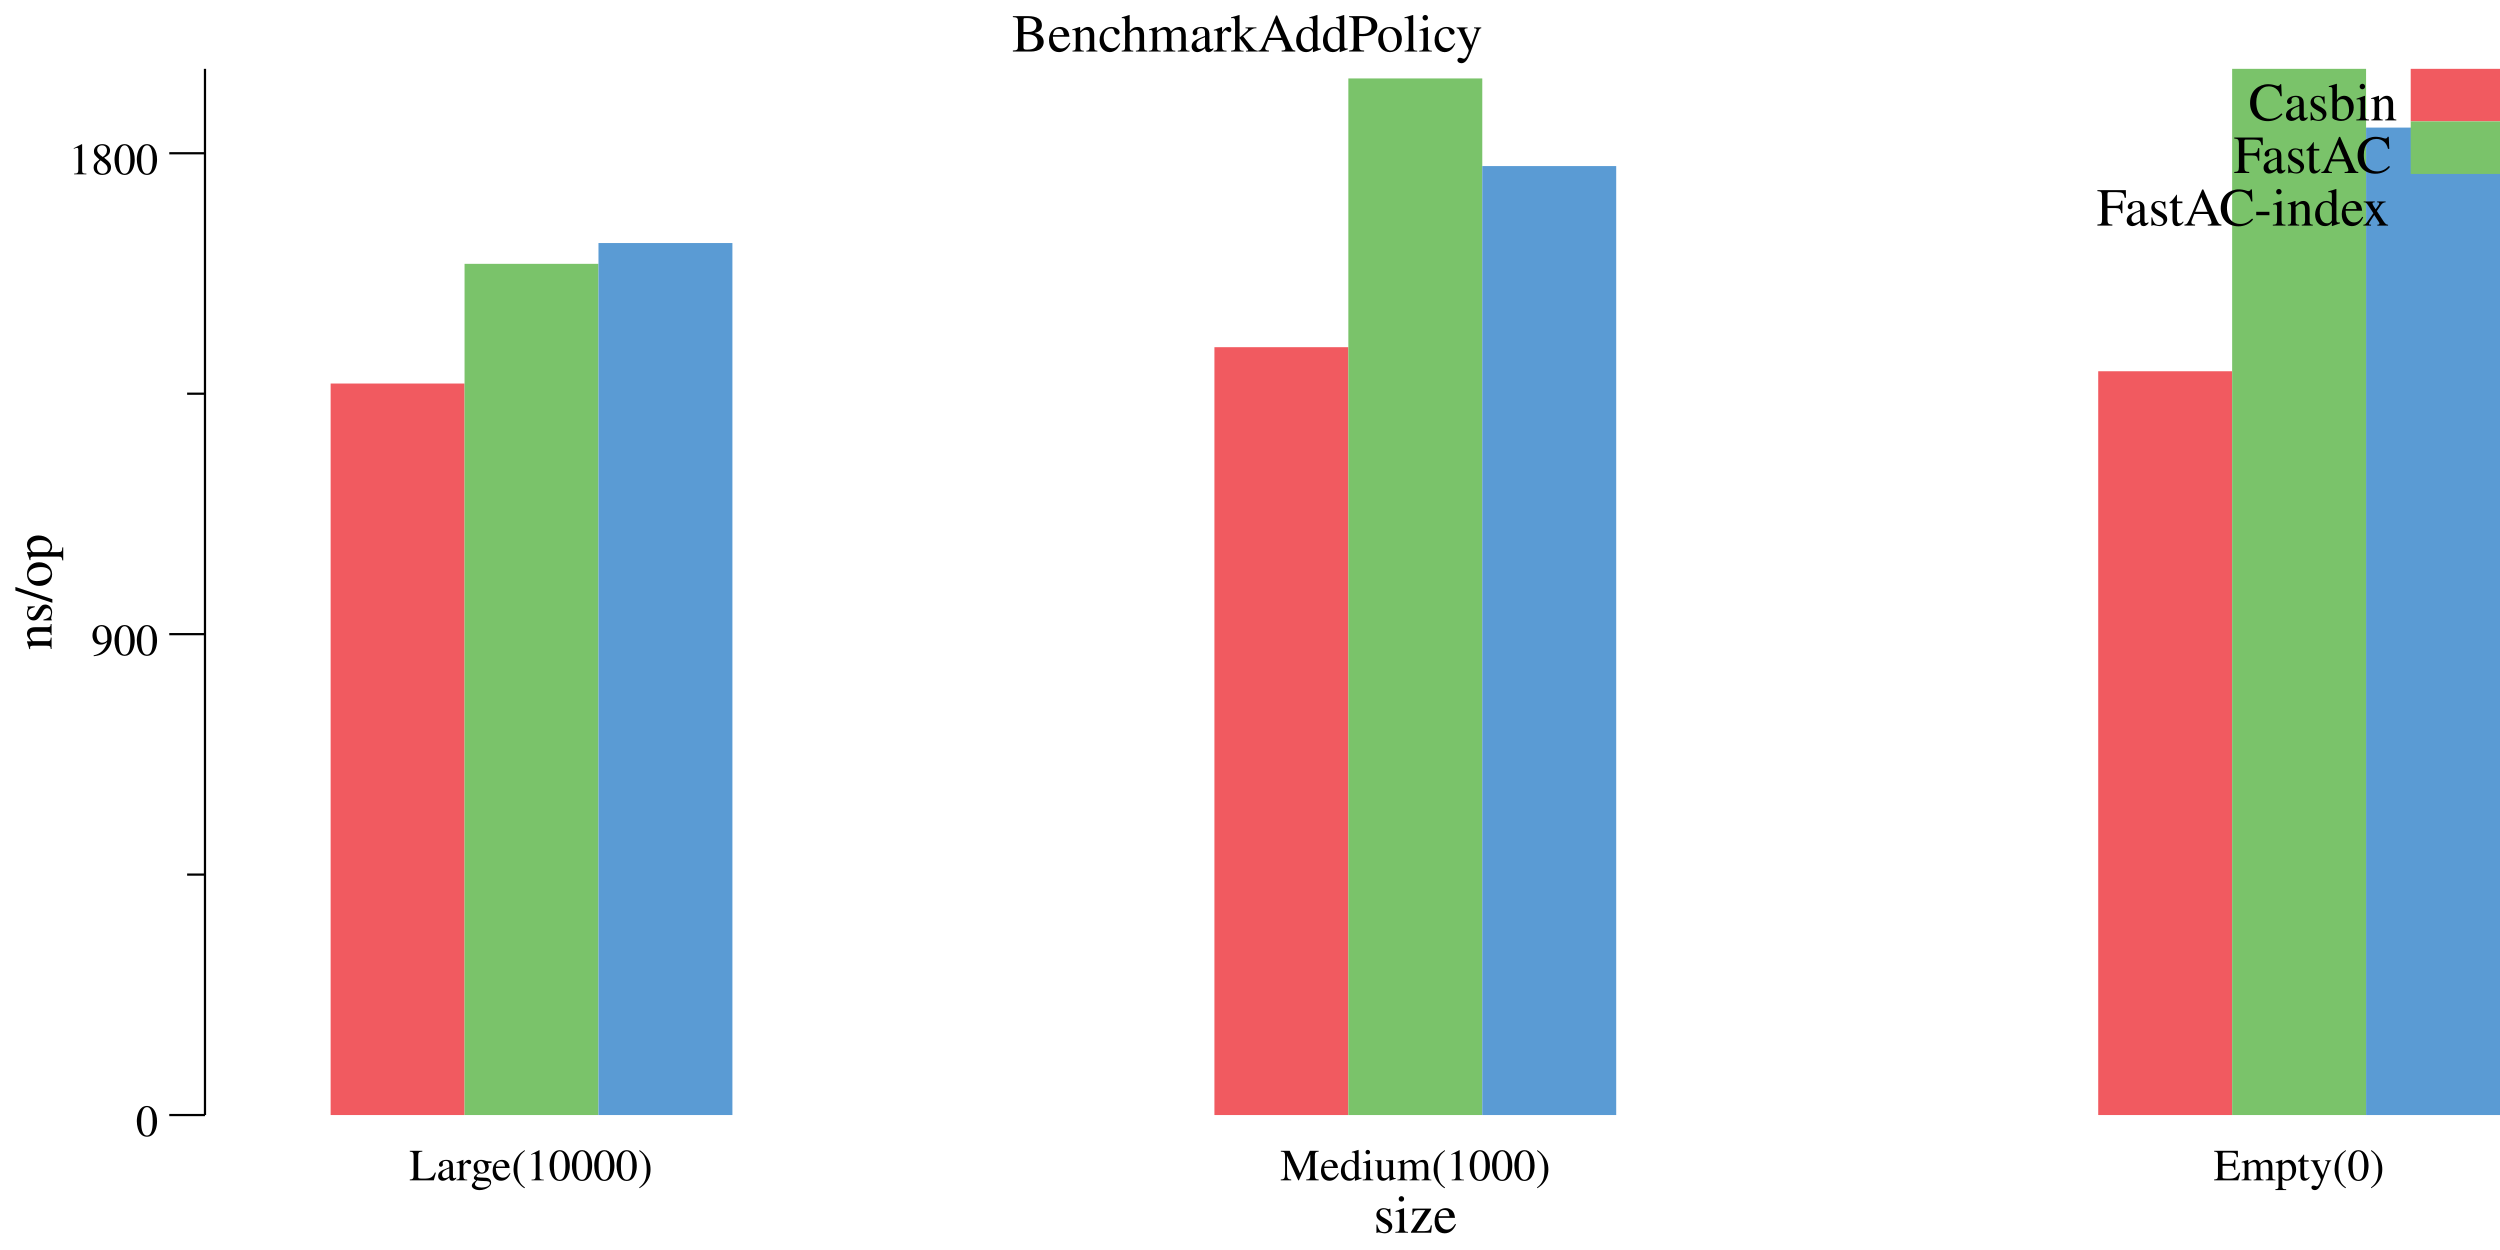
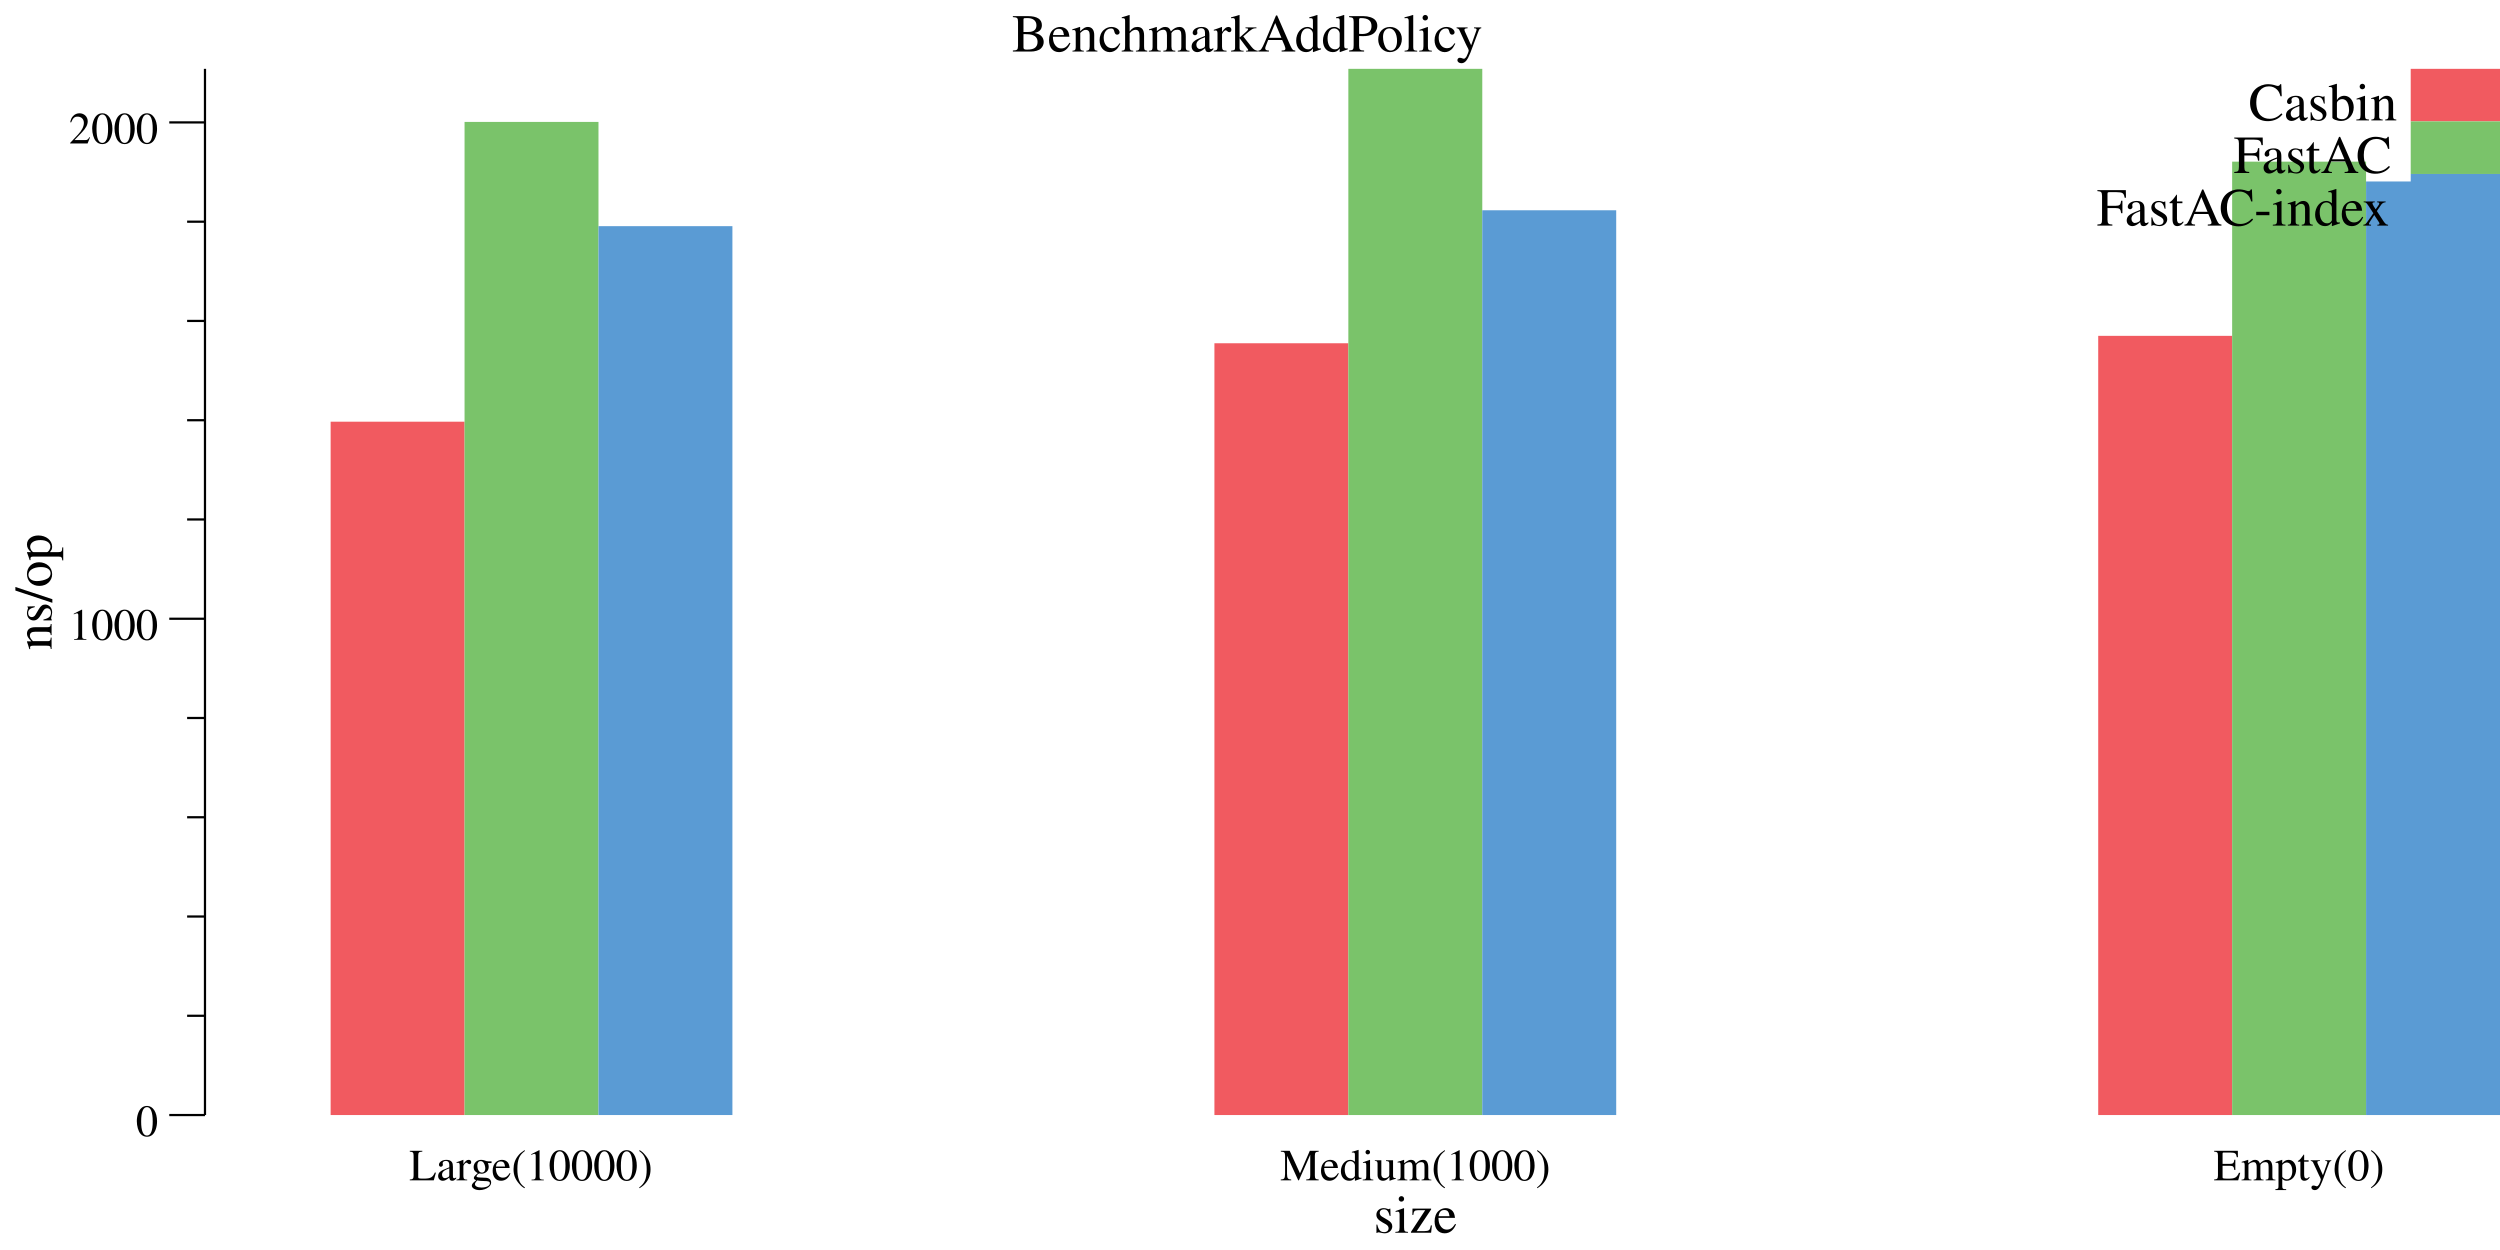
<svg xmlns="http://www.w3.org/2000/svg" width="560pt" height="280pt" viewBox="0 0 560 280">
  <g transform="scale(1, -1) translate(0, -280)">
    <path d="M0,0L560,0L560,280L0,280Z" style="fill:#FFFFFF" />
    <text x="226.68" y="-268.45" transform="scale(1, -1)" style="font-family:Times;font-weight:normal;font-style:normal;font-size:12px">BenchmarkAddPolicy</text>
    <text x="307.7" y="-3.861" transform="scale(1, -1)" style="font-family:Times;font-weight:normal;font-style:normal;font-size:12px">size</text>
    <text x="91.666" y="-15.602" transform="scale(1, -1)" style="font-family:Times;font-weight:normal;font-style:normal;font-size:10px">Large(10000)</text>
    <text x="286.76" y="-15.602" transform="scale(1, -1)" style="font-family:Times;font-weight:normal;font-style:normal;font-size:10px">Medium(1000)</text>
    <text x="495.84" y="-15.602" transform="scale(1, -1)" style="font-family:Times;font-weight:normal;font-style:normal;font-size:10px">Empty(0)</text>
    <g transform="rotate(90)">
      <text x="134.41" y="11.555" transform="scale(1, -1)" style="font-family:Times;font-weight:normal;font-style:normal;font-size:12px">ns/op</text>
    </g>
    <text x="30.416" y="-25.509" transform="scale(1, -1)" style="font-family:Times;font-weight:normal;font-style:normal;font-size:10px">0</text>
-     <text x="20.416" y="-133.23" transform="scale(1, -1)" style="font-family:Times;font-weight:normal;font-style:normal;font-size:10px">900</text>
-     <text x="15.416" y="-240.95" transform="scale(1, -1)" style="font-family:Times;font-weight:normal;font-style:normal;font-size:10px">1800</text>
+     <text x="15.416" y="-136.68" transform="scale(1, -1)" style="font-family:Times;font-weight:normal;font-style:normal;font-size:10px">1000</text>
+     <text x="15.416" y="-247.86" transform="scale(1, -1)" style="font-family:Times;font-weight:normal;font-style:normal;font-size:10px">2000</text>
    <path d="M37.916,30.23L45.916,30.23" style="fill:none;stroke:#000000;stroke-width:0.5" />
-     <path d="M37.916,137.95L45.916,137.95" style="fill:none;stroke:#000000;stroke-width:0.5" />
-     <path d="M37.916,245.67L45.916,245.67" style="fill:none;stroke:#000000;stroke-width:0.5" />
-     <path d="M41.916,84.091L45.916,84.091" style="fill:none;stroke:#000000;stroke-width:0.5" />
-     <path d="M41.916,191.81L45.916,191.81" style="fill:none;stroke:#000000;stroke-width:0.5" />
+     <path d="M37.916,141.4L45.916,141.4" style="fill:none;stroke:#000000;stroke-width:0.5" />
+     <path d="M37.916,252.58L45.916,252.58" style="fill:none;stroke:#000000;stroke-width:0.5" />
+     <path d="M41.916,52.465L45.916,52.465" style="fill:none;stroke:#000000;stroke-width:0.5" />
+     <path d="M41.916,74.7L45.916,74.7" style="fill:none;stroke:#000000;stroke-width:0.5" />
+     <path d="M41.916,96.935L45.916,96.935" style="fill:none;stroke:#000000;stroke-width:0.5" />
+     <path d="M41.916,119.17L45.916,119.17" style="fill:none;stroke:#000000;stroke-width:0.5" />
+     <path d="M41.916,163.64L45.916,163.64" style="fill:none;stroke:#000000;stroke-width:0.5" />
+     <path d="M41.916,185.87L45.916,185.87" style="fill:none;stroke:#000000;stroke-width:0.5" />
+     <path d="M41.916,208.11L45.916,208.11" style="fill:none;stroke:#000000;stroke-width:0.5" />
+     <path d="M41.916,230.34L45.916,230.34" style="fill:none;stroke:#000000;stroke-width:0.5" />
    <path d="M45.916,30.23L45.916,264.58" style="fill:none;stroke:#000000;stroke-width:0.5" />
-     <path d="M74.063,30.23L74.063,194.09L104.06,194.09L104.06,30.23Z" style="fill:#F15A60" />
-     <path d="M272.03,30.23L272.03,202.23L302.03,202.23L302.03,30.23Z" style="fill:#F15A60" />
-     <path d="M470,30.23L470,196.84L500,196.84L500,30.23Z" style="fill:#F15A60" />
-     <path d="M104.06,30.23L104.06,220.9L134.06,220.9L134.06,30.23Z" style="fill:#7AC36A" />
-     <path d="M302.03,30.23L302.03,262.43L332.03,262.43L332.03,30.23Z" style="fill:#7AC36A" />
-     <path d="M500,30.23L500,264.58L530,264.58L530,30.23Z" style="fill:#7AC36A" />
-     <path d="M134.06,30.23L134.06,225.56L164.06,225.56L164.06,30.23Z" style="fill:#5A9BD4" />
-     <path d="M332.03,30.23L332.03,242.8L362.03,242.8L362.03,30.23Z" style="fill:#5A9BD4" />
-     <path d="M530,30.23L530,251.42L560,251.42L560,30.23Z" style="fill:#5A9BD4" />
+     <path d="M74.063,30.23L74.063,185.54L104.06,185.54L104.06,30.23Z" style="fill:#F15A60" />
+     <path d="M272.03,30.23L272.03,203.11L302.03,203.11L302.03,30.23Z" style="fill:#F15A60" />
+     <path d="M470,30.23L470,204.77L500,204.77L500,30.23Z" style="fill:#F15A60" />
+     <path d="M104.06,30.23L104.06,252.69L134.06,252.69L134.06,30.23Z" style="fill:#7AC36A" />
+     <path d="M302.03,30.23L302.03,264.58L332.03,264.58L332.03,30.23Z" style="fill:#7AC36A" />
+     <path d="M500,30.23L500,243.79L530,243.79L530,30.23Z" style="fill:#7AC36A" />
+     <path d="M134.06,30.23L134.06,229.34L164.06,229.34L164.06,30.23Z" style="fill:#5A9BD4" />
+     <path d="M332.03,30.23L332.03,232.9L362.03,232.9L362.03,30.23Z" style="fill:#5A9BD4" />
+     <path d="M530,30.23L530,239.35L560,239.35L560,30.23Z" style="fill:#5A9BD4" />
    <path d="M540,252.81L540,264.58L560,264.58L560,252.81Z" style="fill:#F15A60" />
    <text x="503.67" y="-253.03" transform="scale(1, -1)" style="font-family:Times;font-weight:normal;font-style:normal;font-size:12px">Casbin</text>
    <path d="M540,241.03L540,252.81L560,252.81L560,241.03Z" style="fill:#7AC36A" />
    <text x="500.33" y="-241.25" transform="scale(1, -1)" style="font-family:Times;font-weight:normal;font-style:normal;font-size:12px">FastAC</text>
    <path d="M540,229.25L540,241.03L560,241.03L560,229.25Z" style="fill:#5A9BD4" />
    <text x="469.67" y="-229.47" transform="scale(1, -1)" style="font-family:Times;font-weight:normal;font-style:normal;font-size:12px">FastAC-index</text>
  </g>
</svg>
